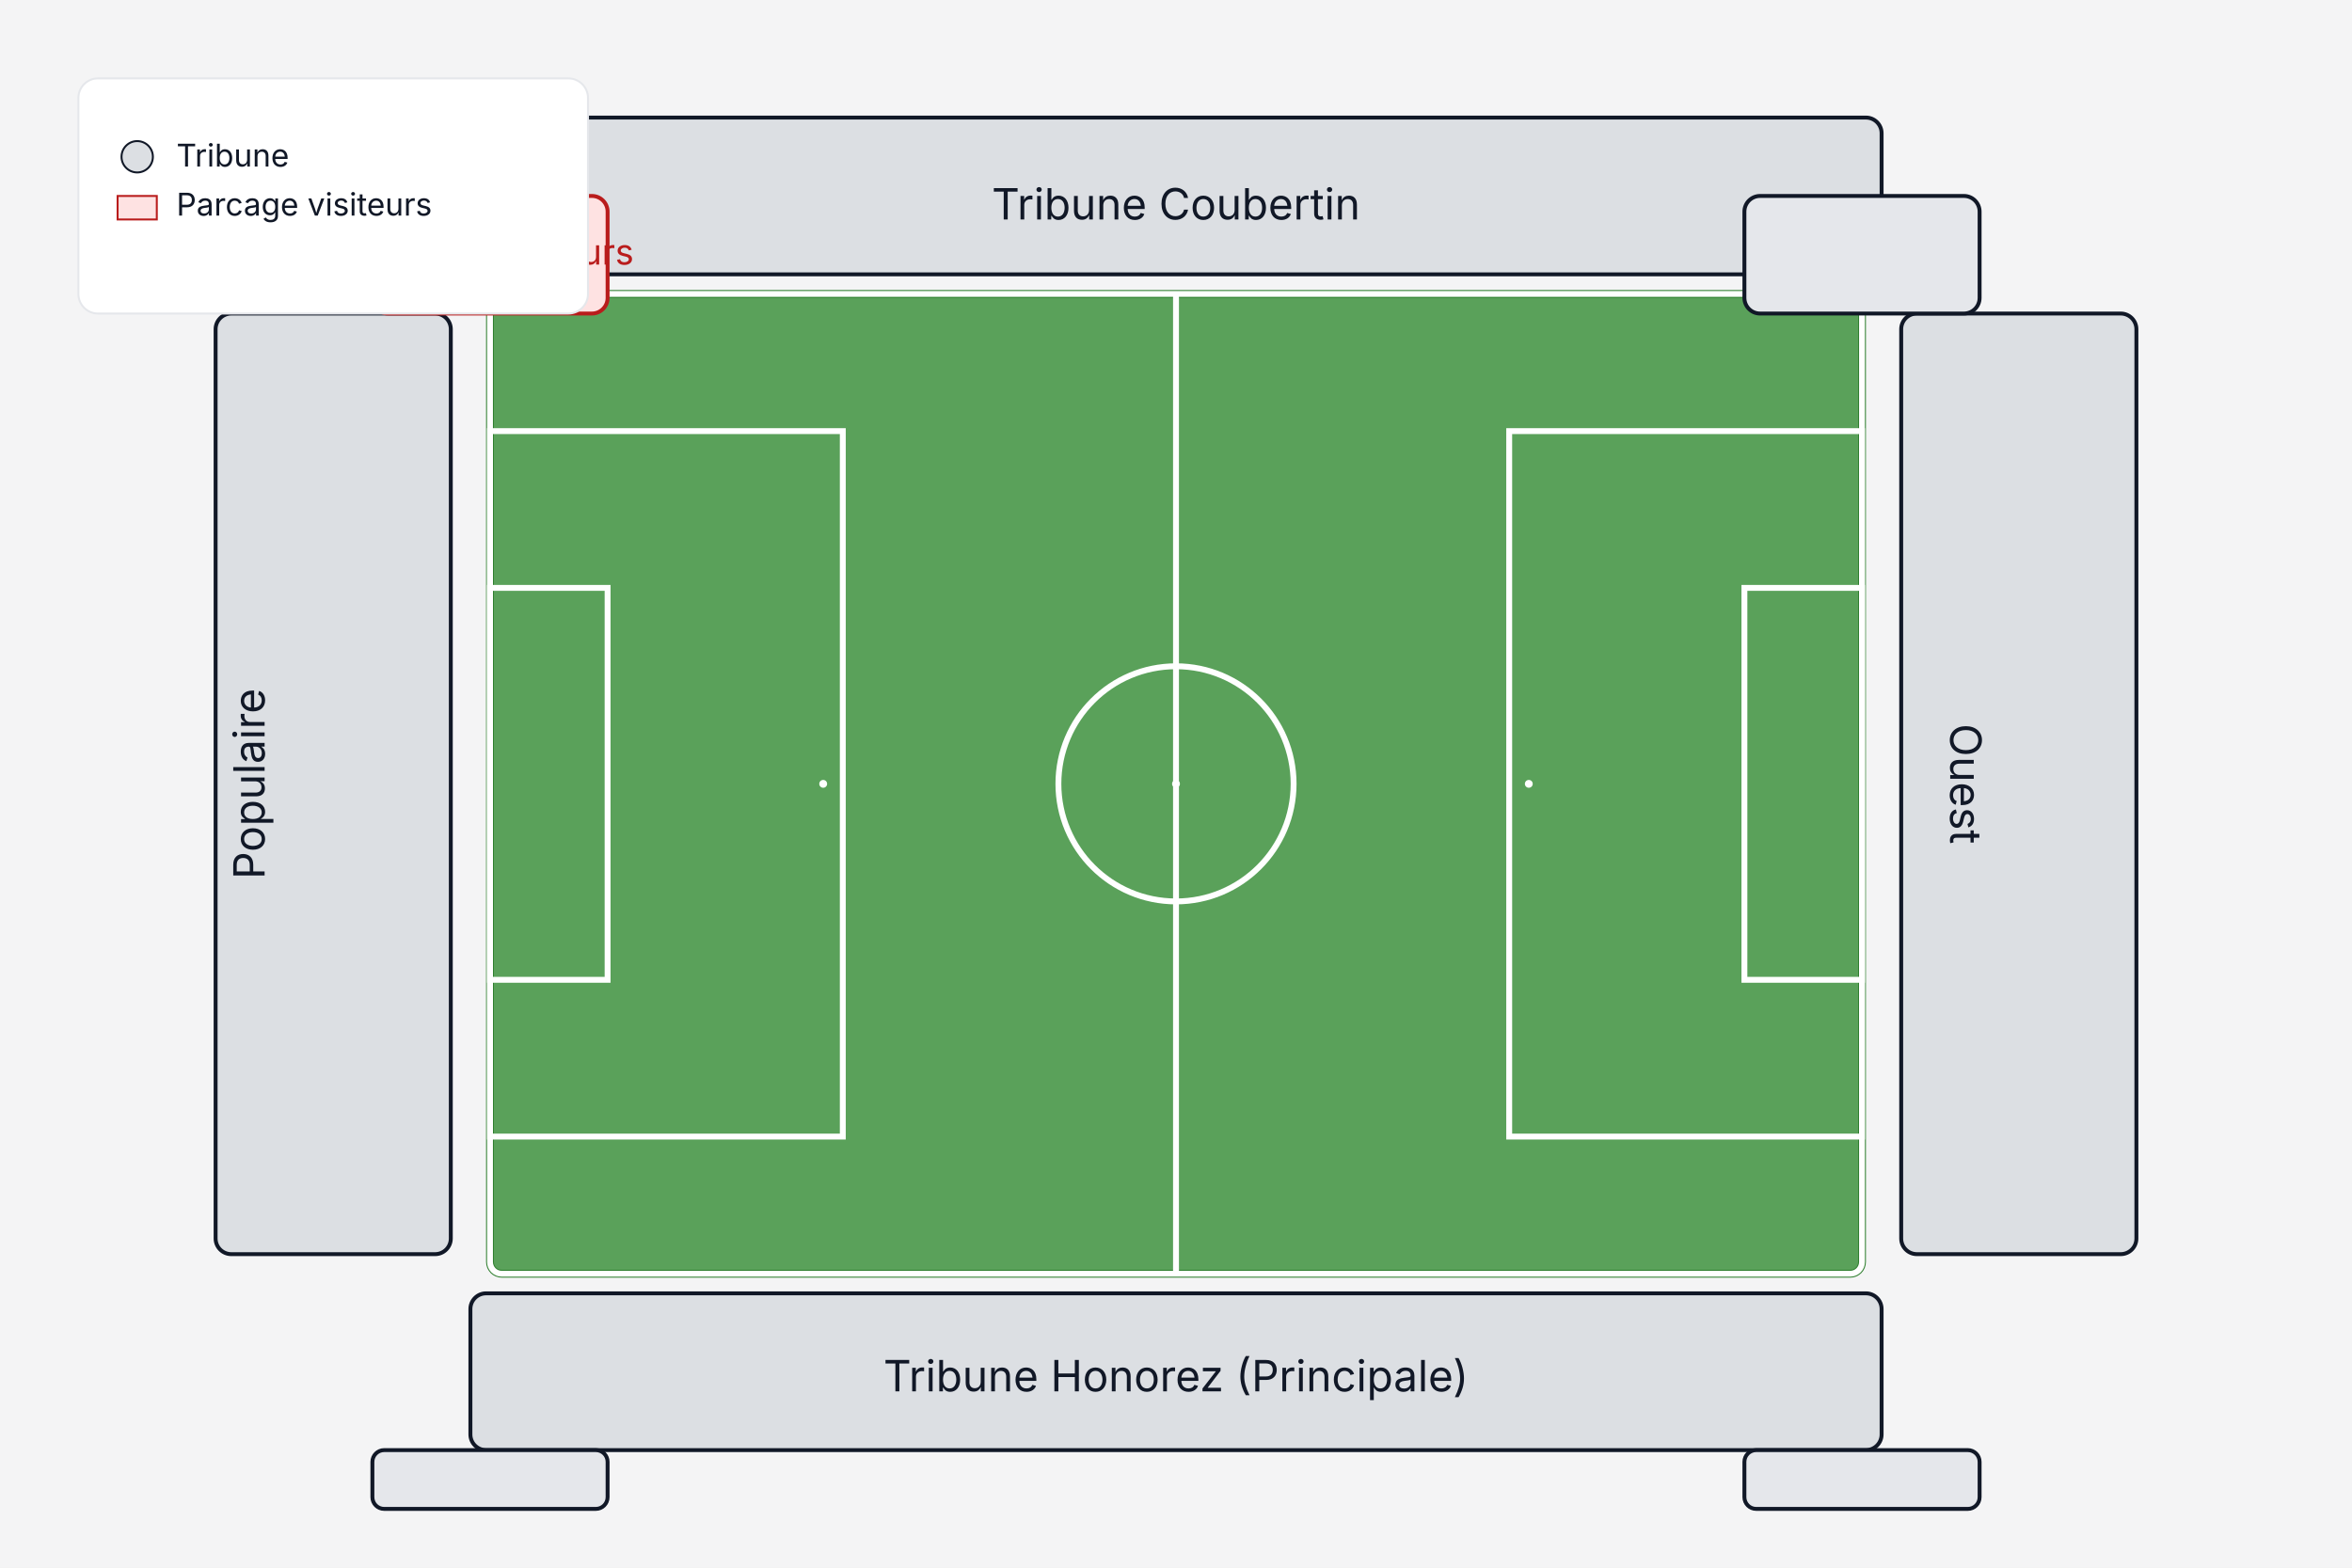
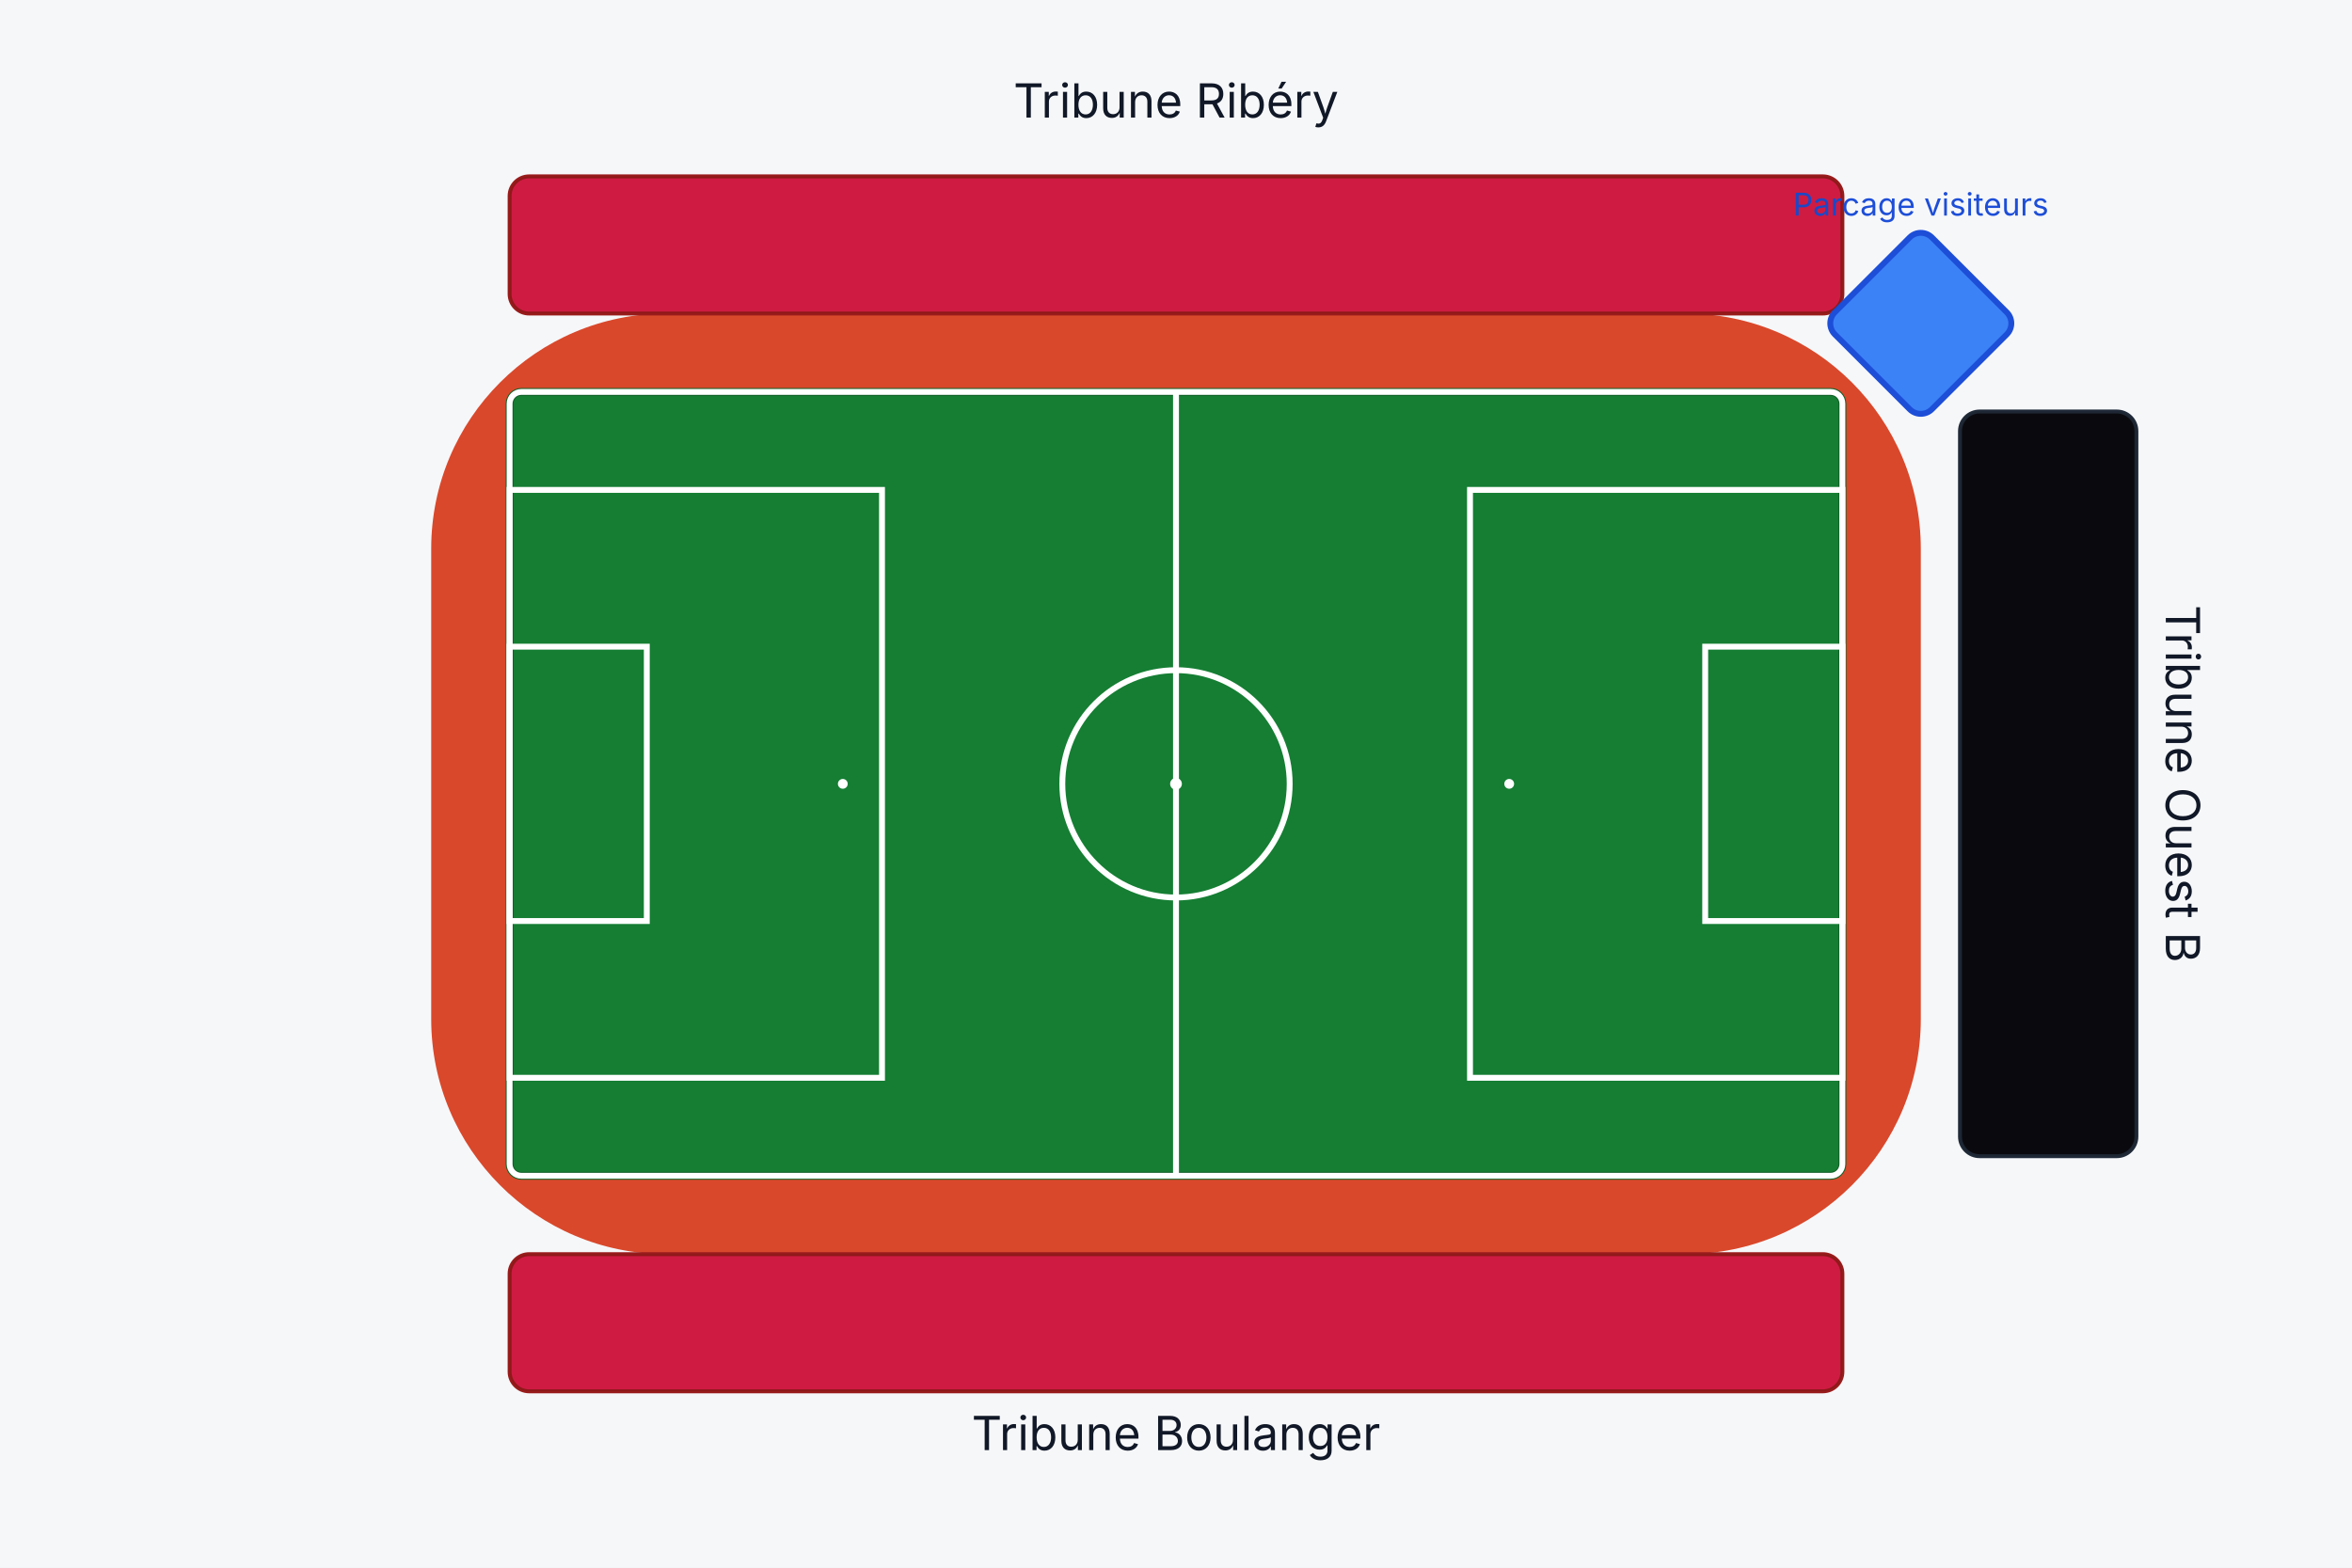
<svg xmlns="http://www.w3.org/2000/svg" viewBox="0 0 1200 800" aria-labelledby="title desc" role="img">
-   <rect x="0" y="0" width="1200" height="800" fill="#f4f4f5" />
-   <rect x="250" y="150" width="700" height="500" fill="#5aa15a" stroke="#2f7f2f" stroke-width="4" rx="6" />
-   <rect x="250" y="150" width="700" height="500" fill="none" stroke="#ffffff" stroke-width="3" rx="6" />
-   <line x1="600" y1="150" x2="600" y2="650" stroke="#ffffff" stroke-width="3" />
-   <circle cx="600" cy="400" r="60" fill="none" stroke="#ffffff" stroke-width="3" />
-   <circle cx="600" cy="400" r="2" fill="#ffffff" />
-   <rect x="250" y="300" width="60" height="200" fill="none" stroke="#ffffff" stroke-width="3" />
-   <rect x="250" y="220" width="180" height="360" fill="none" stroke="#ffffff" stroke-width="3" />
-   <arc />
-   <rect x="890" y="300" width="60" height="200" fill="none" stroke="#ffffff" stroke-width="3" />
-   <rect x="770" y="220" width="180" height="360" fill="none" stroke="#ffffff" stroke-width="3" />
-   <circle cx="420" cy="400" r="2" fill="#ffffff" />
-   <circle cx="780" cy="400" r="2" fill="#ffffff" />
-   <g id="tribune-honorez">
-     <rect x="240" y="660" width="720" height="80" rx="8" fill="#dcdfe3" stroke="#111827" stroke-width="2" />
-     <text x="600" y="710" text-anchor="middle" font-size="22" font-family="Inter, system-ui" fill="#111827">Tribune Honorez (Principale)</text>
-   </g>
-   <g id="tribune-coubertin">
-     <rect x="240" y="60" width="720" height="80" rx="8" fill="#dcdfe3" stroke="#111827" stroke-width="2" />
-     <text x="600" y="112" text-anchor="middle" font-size="22" font-family="Inter, system-ui" fill="#111827">Tribune Coubertin</text>
-   </g>
-   <g id="tribune-populaire">
-     <rect x="110" y="160" width="120" height="480" rx="8" fill="#dcdfe3" stroke="#111827" stroke-width="2" />
-     <text transform="translate(135,400) rotate(-90)" text-anchor="middle" font-size="22" font-family="Inter, system-ui" fill="#111827">Populaire</text>
-   </g>
-   <g id="tribune-ouest">
-     <rect x="970" y="160" width="120" height="480" rx="8" fill="#dcdfe3" stroke="#111827" stroke-width="2" />
-     <text transform="translate(995,400) rotate(90)" text-anchor="middle" font-size="22" font-family="Inter, system-ui" fill="#111827">Ouest</text>
+   <rect width="1200" height="800" fill="#f6f7f9" />
+   <rect x="220" y="160" width="760" height="480" rx="120" ry="120" fill="#d9482b" />
+   <rect x="260" y="200" width="680" height="400" rx="95" ry="95" fill="#f6f7f9" />
+   <rect x="260" y="200" width="680" height="400" rx="6" ry="6" fill="#157e33" stroke="#0f5f26" stroke-width="4" />
+   <rect x="260" y="200" width="680" height="400" rx="6" ry="6" fill="none" stroke="#ffffff" stroke-width="3" />
+   <line x1="600" y1="200" x2="600" y2="600" stroke="#ffffff" stroke-width="3" />
+   <circle cx="600" cy="400" r="58" fill="none" stroke="#ffffff" stroke-width="3" />
+   <circle cx="600" cy="400" r="3" fill="#ffffff" />
+   <rect x="260" y="330" width="70" height="140" fill="none" stroke="#ffffff" stroke-width="3" />
+   <rect x="260" y="250" width="190" height="300" fill="none" stroke="#ffffff" stroke-width="3" />
+   <circle cx="430" cy="400" r="2.5" fill="#ffffff" />
+   <rect x="870" y="330" width="70" height="140" fill="none" stroke="#ffffff" stroke-width="3" />
+   <rect x="750" y="250" width="190" height="300" fill="none" stroke="#ffffff" stroke-width="3" />
+   <circle cx="770" cy="400" r="2.5" fill="#ffffff" />
+   <text x="600" y="60" text-anchor="middle" font-size="24" font-family="Inter, system-ui" fill="#111827">Tribune Ribéry</text>
+   <rect x="260" y="90" width="680" height="70" rx="10" ry="10" fill="#e11d48" stroke="#991b1b" stroke-width="2" />
+   <rect x="260" y="640" width="680" height="70" rx="10" ry="10" fill="#e11d48" stroke="#991b1b" stroke-width="2" />
+   <text x="600" y="740" text-anchor="middle" font-size="24" font-family="Inter, system-ui" fill="#111827">Tribune Boulanger</text>
+   <rect x="1000" y="210" width="90" height="380" rx="10" ry="10" fill="#0b0b0f" stroke="#1f2937" stroke-width="2" />
+   <g transform="translate(1105,210)">
+     <text transform="rotate(90)" x="190" y="0" text-anchor="middle" font-size="24" font-family="Inter, system-ui" fill="#111827">Tribune Ouest B</text>
  </g>
  <g id="parcage-visiteurs">
-     <rect x="190" y="100" width="120" height="60" rx="8" fill="#fee2e2" stroke="#b91c1c" stroke-width="2" />
-     <text x="250" y="135" text-anchor="middle" font-size="18" font-family="Inter, system-ui" fill="#b91c1c">Parcage visiteurs</text>
+     <rect x="945" y="130" width="70" height="70" transform="rotate(45 980 165)" fill="#3b82f6" stroke="#1d4ed8" stroke-width="3" rx="8" ry="8" />
+     <text x="980" y="110" text-anchor="middle" font-size="16" font-family="Inter, system-ui" fill="#1d4ed8">Parcage visiteurs</text>
  </g>
-   <g id="virage-haut-droit">
-     <rect x="890" y="100" width="120" height="60" rx="8" fill="#e5e7eb" stroke="#111827" stroke-width="2" />
-   </g>
-   <g id="virage-bas-gauche">
-     <rect x="190" y="740" width="120" height="30" rx="6" fill="#e5e7eb" stroke="#111827" stroke-width="2" />
-   </g>
-   <g id="virage-bas-droit">
-     <rect x="890" y="740" width="120" height="30" rx="6" fill="#e5e7eb" stroke="#111827" stroke-width="2" />
-   </g>
-   <g id="legende">
-     <rect x="40" y="40" width="260" height="120" rx="10" fill="#ffffff" stroke="#e5e7eb" />
-     <circle cx="70" cy="80" r="8" fill="#dcdfe3" stroke="#111827" />
-     <text x="90" y="85" font-size="16" font-family="Inter, system-ui" fill="#111827">Tribune</text>
-     <rect x="60" y="100" width="20" height="12" fill="#fee2e2" stroke="#b91c1c" />
-     <text x="90" y="110" font-size="16" font-family="Inter, system-ui" fill="#111827">Parcage visiteurs</text>
+   <g opacity="0.08">
+     <rect x="260" y="90" width="680" height="70" rx="10" ry="10" fill="#000" />
+     <rect x="260" y="640" width="680" height="70" rx="10" ry="10" fill="#000" />
+     <rect x="1000" y="210" width="90" height="380" rx="10" ry="10" fill="#000" />
  </g>
</svg>
